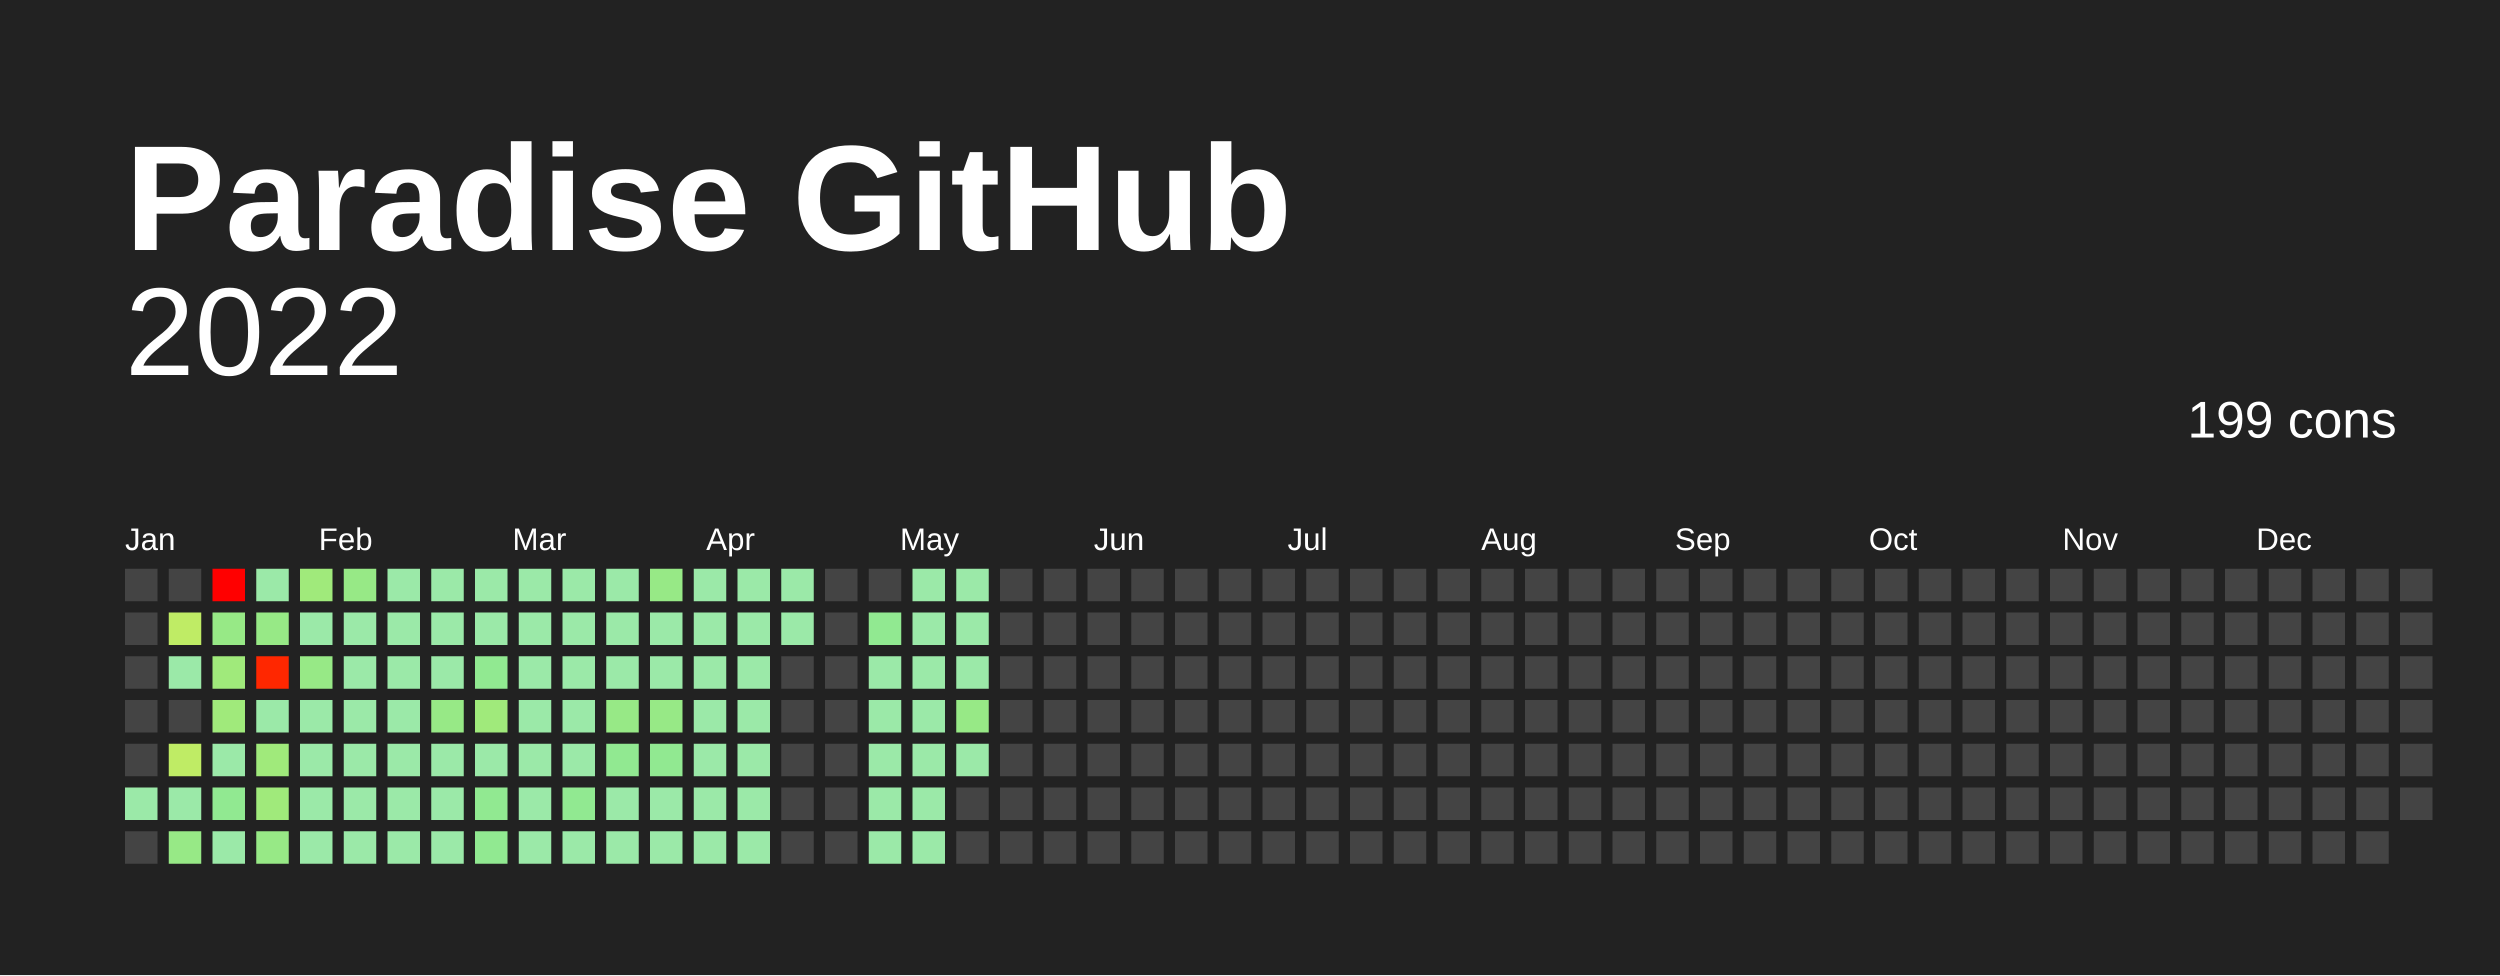
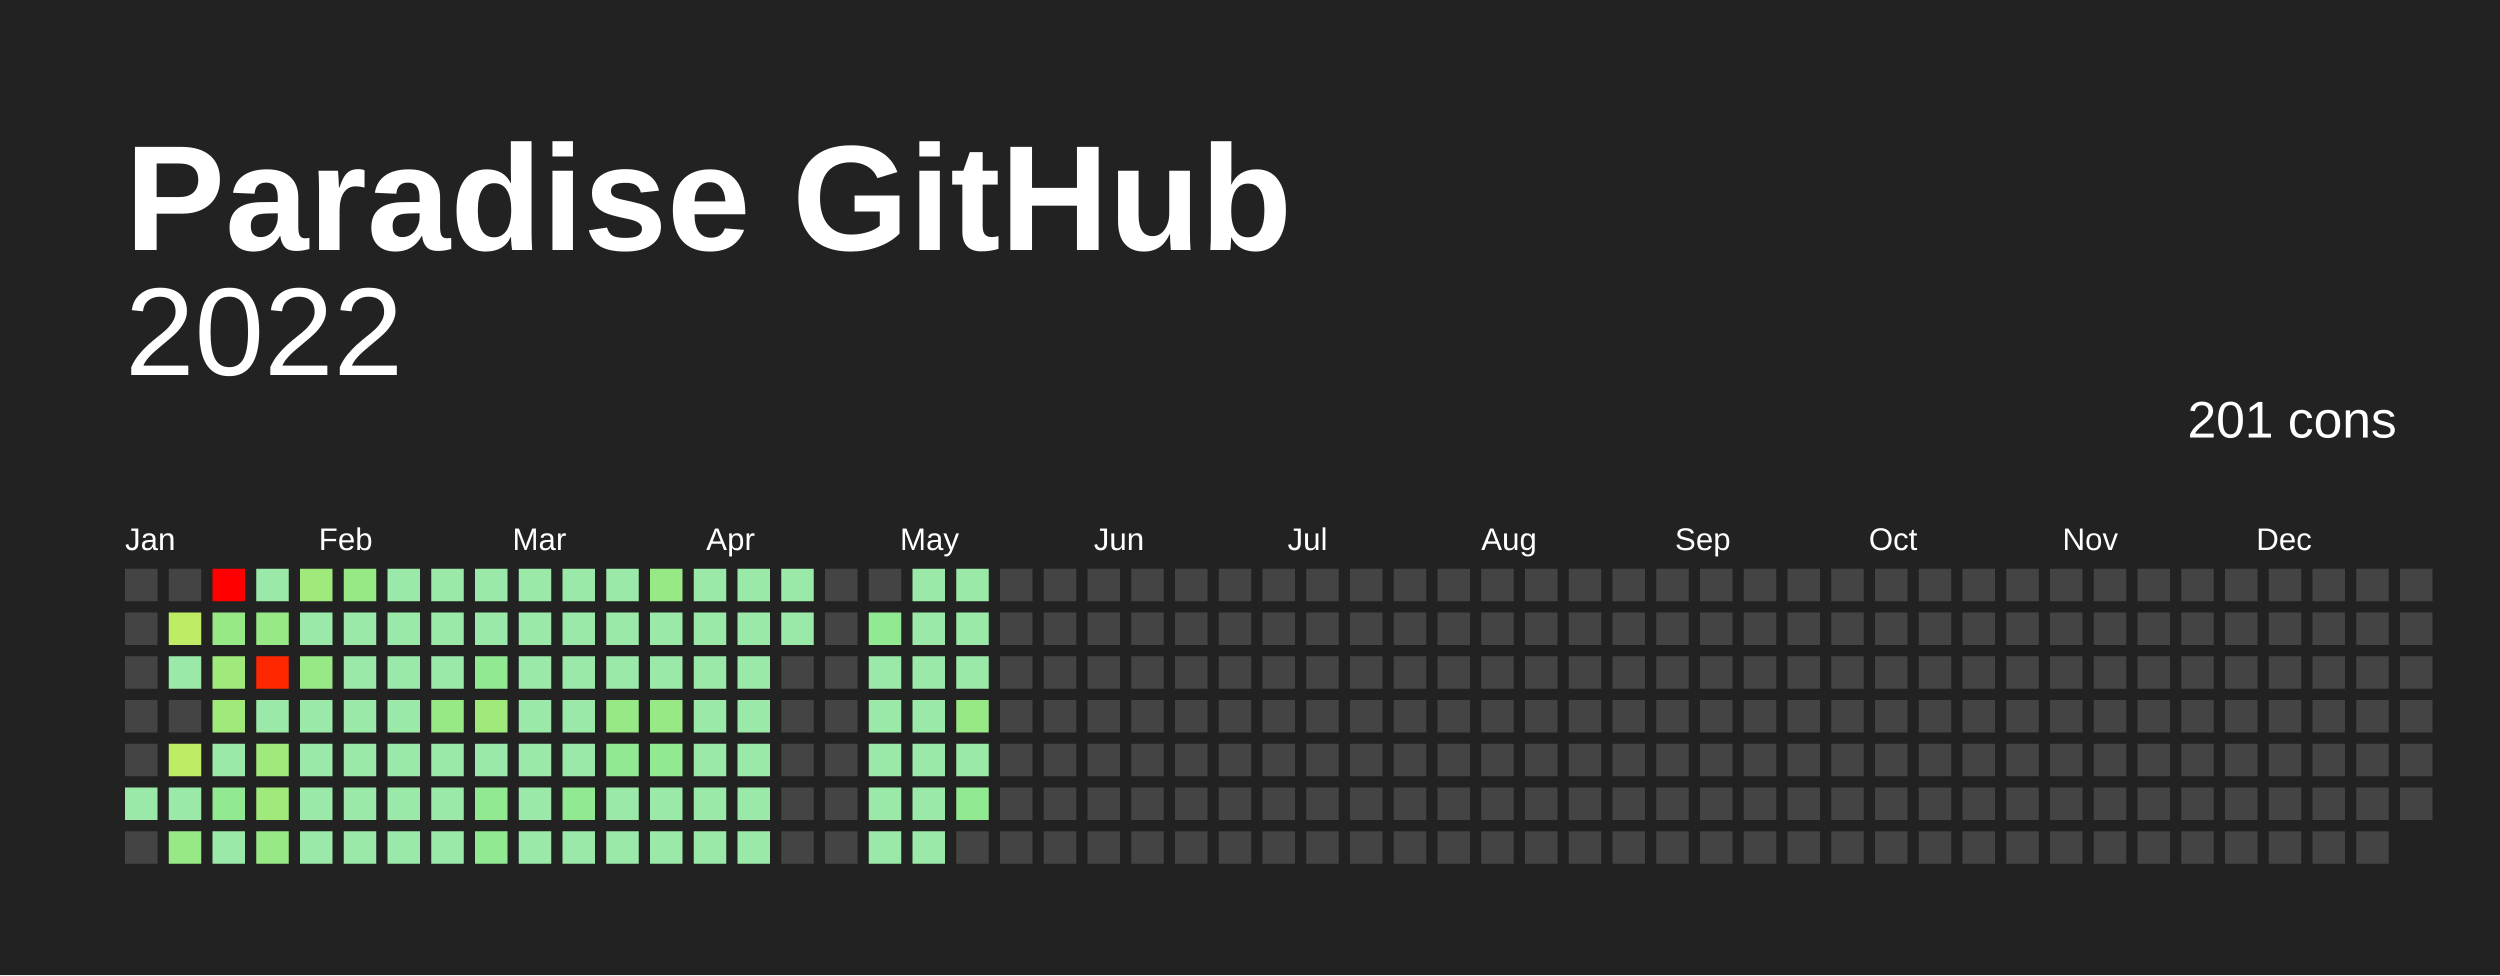
<svg xmlns="http://www.w3.org/2000/svg" baseProfile="full" height="78mm" version="1.1" viewBox="0,0,200,78" width="200mm">
  <defs />
  <rect fill="#222222" height="78" width="200" x="0" y="0" />
  <text fill="#FFFFFF" style="font-size:12px; font-family:Arial; font-weight:bold;" x="10" y="20">Paradise GitHub</text>
  <text alignment-baseline="hanging" fill="#FFFFFF" style="font-size:10.0px; font-family:Arial;" x="10" y="30">2022</text>
-   <text alignment-baseline="hanging" fill="#FFFFFF" style="font-size:4.125px; font-family:Arial;" x="175" y="35">199 cons</text>
+   <text alignment-baseline="hanging" fill="#FFFFFF" style="font-size:4.125px; font-family:Arial;" x="175" y="35">201 cons</text>
  <text fill="#FFFFFF" style="font-size:2.5px; font-family:Arial" x="10.0" y="44">Jan</text>
  <text fill="#FFFFFF" style="font-size:2.5px; font-family:Arial" x="25.5" y="44">Feb</text>
  <text fill="#FFFFFF" style="font-size:2.5px; font-family:Arial" x="41.0" y="44">Mar</text>
  <text fill="#FFFFFF" style="font-size:2.5px; font-family:Arial" x="56.5" y="44">Apr</text>
  <text fill="#FFFFFF" style="font-size:2.5px; font-family:Arial" x="72.0" y="44">May</text>
  <text fill="#FFFFFF" style="font-size:2.5px; font-family:Arial" x="87.5" y="44">Jun</text>
  <text fill="#FFFFFF" style="font-size:2.5px; font-family:Arial" x="103.0" y="44">Jul</text>
  <text fill="#FFFFFF" style="font-size:2.5px; font-family:Arial" x="118.5" y="44">Aug</text>
  <text fill="#FFFFFF" style="font-size:2.5px; font-family:Arial" x="134.0" y="44">Sep</text>
  <text fill="#FFFFFF" style="font-size:2.5px; font-family:Arial" x="149.5" y="44">Oct</text>
  <text fill="#FFFFFF" style="font-size:2.5px; font-family:Arial" x="165.0" y="44">Nov</text>
  <text fill="#FFFFFF" style="font-size:2.5px; font-family:Arial" x="180.5" y="44">Dec</text>
  <rect fill="#444444" height="2.6" width="2.6" x="10.0" y="45.5" />
  <rect fill="#444444" height="2.6" width="2.6" x="10.0" y="49.0" />
  <rect fill="#444444" height="2.6" width="2.6" x="10.0" y="52.5" />
  <rect fill="#444444" height="2.6" width="2.6" x="10.0" y="56.0" />
  <rect fill="#444444" height="2.6" width="2.6" x="10.0" y="59.5" />
  <rect fill="#9be9a8" height="2.6" width="2.6" x="10.0" y="63.0" />
  <rect fill="#444444" height="2.6" width="2.6" x="10.0" y="66.5" />
  <rect fill="#444444" height="2.6" width="2.6" x="13.5" y="45.5" />
  <rect fill="#bfec65" height="2.6" width="2.6" x="13.5" y="49.0" />
  <rect fill="#9be9a8" height="2.6" width="2.6" x="13.5" y="52.5" />
  <rect fill="#444444" height="2.6" width="2.6" x="13.5" y="56.0" />
  <rect fill="#bfec65" height="2.6" width="2.6" x="13.5" y="59.5" />
  <rect fill="#9be9a8" height="2.6" width="2.6" x="13.5" y="63.0" />
  <rect fill="#97e986" height="2.6" width="2.6" x="13.5" y="66.5" />
  <rect fill="red" height="2.6" width="2.6" x="17.0" y="45.5" />
  <rect fill="#97e986" height="2.6" width="2.6" x="17.0" y="49.0" />
  <rect fill="#a0ea7b" height="2.6" width="2.6" x="17.0" y="52.5" />
  <rect fill="#a0ea7b" height="2.6" width="2.6" x="17.0" y="56.0" />
  <rect fill="#9be9a8" height="2.6" width="2.6" x="17.0" y="59.5" />
  <rect fill="#91e991" height="2.6" width="2.6" x="17.0" y="63.0" />
  <rect fill="#9be9a8" height="2.6" width="2.6" x="17.0" y="66.5" />
  <rect fill="#9be9a8" height="2.6" width="2.6" x="20.5" y="45.5" />
  <rect fill="#97e986" height="2.6" width="2.6" x="20.5" y="49.0" />
  <rect fill="#ff2700" height="2.6" width="2.6" x="20.5" y="52.5" />
  <rect fill="#9be9a8" height="2.6" width="2.6" x="20.5" y="56.0" />
  <rect fill="#a0ea7b" height="2.6" width="2.6" x="20.5" y="59.5" />
  <rect fill="#a0ea7b" height="2.6" width="2.6" x="20.5" y="63.0" />
  <rect fill="#97e986" height="2.6" width="2.6" x="20.5" y="66.5" />
  <rect fill="#a0ea7b" height="2.6" width="2.6" x="24.0" y="45.5" />
  <rect fill="#9be9a8" height="2.6" width="2.6" x="24.0" y="49.0" />
  <rect fill="#97e986" height="2.6" width="2.6" x="24.0" y="52.5" />
  <rect fill="#9be9a8" height="2.6" width="2.6" x="24.0" y="56.0" />
  <rect fill="#9be9a8" height="2.6" width="2.6" x="24.0" y="59.5" />
  <rect fill="#9be9a8" height="2.6" width="2.6" x="24.0" y="63.0" />
  <rect fill="#9be9a8" height="2.6" width="2.6" x="24.0" y="66.5" />
  <rect fill="#97e986" height="2.6" width="2.6" x="27.5" y="45.5" />
  <rect fill="#9be9a8" height="2.6" width="2.6" x="27.5" y="49.0" />
  <rect fill="#9be9a8" height="2.6" width="2.6" x="27.5" y="52.5" />
  <rect fill="#9be9a8" height="2.6" width="2.6" x="27.5" y="56.0" />
  <rect fill="#9be9a8" height="2.6" width="2.6" x="27.5" y="59.5" />
  <rect fill="#9be9a8" height="2.6" width="2.6" x="27.5" y="63.0" />
  <rect fill="#9be9a8" height="2.6" width="2.6" x="27.5" y="66.5" />
  <rect fill="#9be9a8" height="2.6" width="2.6" x="31.0" y="45.5" />
  <rect fill="#9be9a8" height="2.6" width="2.6" x="31.0" y="49.0" />
  <rect fill="#9be9a8" height="2.6" width="2.6" x="31.0" y="52.5" />
  <rect fill="#9be9a8" height="2.6" width="2.6" x="31.0" y="56.0" />
  <rect fill="#9be9a8" height="2.6" width="2.6" x="31.0" y="59.5" />
  <rect fill="#9be9a8" height="2.6" width="2.6" x="31.0" y="63.0" />
  <rect fill="#9be9a8" height="2.6" width="2.6" x="31.0" y="66.5" />
  <rect fill="#9be9a8" height="2.6" width="2.6" x="34.5" y="45.5" />
  <rect fill="#9be9a8" height="2.6" width="2.6" x="34.5" y="49.0" />
  <rect fill="#9be9a8" height="2.6" width="2.6" x="34.5" y="52.5" />
  <rect fill="#97e986" height="2.6" width="2.6" x="34.5" y="56.0" />
  <rect fill="#9be9a8" height="2.6" width="2.6" x="34.5" y="59.5" />
  <rect fill="#9be9a8" height="2.6" width="2.6" x="34.5" y="63.0" />
  <rect fill="#9be9a8" height="2.6" width="2.6" x="34.5" y="66.5" />
  <rect fill="#9be9a8" height="2.6" width="2.6" x="38.0" y="45.5" />
  <rect fill="#9be9a8" height="2.6" width="2.6" x="38.0" y="49.0" />
  <rect fill="#91e991" height="2.6" width="2.6" x="38.0" y="52.5" />
  <rect fill="#a0ea7b" height="2.6" width="2.6" x="38.0" y="56.0" />
  <rect fill="#9be9a8" height="2.6" width="2.6" x="38.0" y="59.5" />
  <rect fill="#91e991" height="2.6" width="2.6" x="38.0" y="63.0" />
  <rect fill="#91e991" height="2.6" width="2.6" x="38.0" y="66.5" />
  <rect fill="#9be9a8" height="2.6" width="2.6" x="41.5" y="45.5" />
  <rect fill="#9be9a8" height="2.6" width="2.6" x="41.5" y="49.0" />
  <rect fill="#9be9a8" height="2.6" width="2.6" x="41.5" y="52.5" />
  <rect fill="#9be9a8" height="2.6" width="2.6" x="41.5" y="56.0" />
  <rect fill="#9be9a8" height="2.6" width="2.6" x="41.5" y="59.5" />
  <rect fill="#9be9a8" height="2.6" width="2.6" x="41.5" y="63.0" />
  <rect fill="#9be9a8" height="2.6" width="2.6" x="41.5" y="66.5" />
  <rect fill="#9be9a8" height="2.6" width="2.6" x="45.0" y="45.5" />
  <rect fill="#9be9a8" height="2.6" width="2.6" x="45.0" y="49.0" />
  <rect fill="#9be9a8" height="2.6" width="2.6" x="45.0" y="52.5" />
  <rect fill="#9be9a8" height="2.6" width="2.6" x="45.0" y="56.0" />
  <rect fill="#9be9a8" height="2.6" width="2.6" x="45.0" y="59.5" />
  <rect fill="#91e991" height="2.6" width="2.6" x="45.0" y="63.0" />
  <rect fill="#9be9a8" height="2.6" width="2.6" x="45.0" y="66.5" />
  <rect fill="#9be9a8" height="2.6" width="2.6" x="48.5" y="45.5" />
  <rect fill="#9be9a8" height="2.6" width="2.6" x="48.5" y="49.0" />
  <rect fill="#9be9a8" height="2.6" width="2.6" x="48.5" y="52.5" />
  <rect fill="#97e986" height="2.6" width="2.6" x="48.5" y="56.0" />
  <rect fill="#91e991" height="2.6" width="2.6" x="48.5" y="59.5" />
  <rect fill="#9be9a8" height="2.6" width="2.6" x="48.5" y="63.0" />
  <rect fill="#9be9a8" height="2.6" width="2.6" x="48.5" y="66.5" />
  <rect fill="#97e986" height="2.6" width="2.6" x="52.0" y="45.5" />
  <rect fill="#9be9a8" height="2.6" width="2.6" x="52.0" y="49.0" />
  <rect fill="#9be9a8" height="2.6" width="2.6" x="52.0" y="52.5" />
  <rect fill="#97e986" height="2.6" width="2.6" x="52.0" y="56.0" />
  <rect fill="#91e991" height="2.6" width="2.6" x="52.0" y="59.5" />
  <rect fill="#9be9a8" height="2.6" width="2.6" x="52.0" y="63.0" />
  <rect fill="#9be9a8" height="2.6" width="2.6" x="52.0" y="66.5" />
  <rect fill="#9be9a8" height="2.6" width="2.6" x="55.5" y="45.5" />
  <rect fill="#9be9a8" height="2.6" width="2.6" x="55.5" y="49.0" />
  <rect fill="#9be9a8" height="2.6" width="2.6" x="55.5" y="52.5" />
  <rect fill="#9be9a8" height="2.6" width="2.6" x="55.5" y="56.0" />
  <rect fill="#9be9a8" height="2.6" width="2.6" x="55.5" y="59.5" />
  <rect fill="#9be9a8" height="2.6" width="2.6" x="55.5" y="63.0" />
  <rect fill="#9be9a8" height="2.6" width="2.6" x="55.5" y="66.5" />
  <rect fill="#9be9a8" height="2.6" width="2.6" x="59.0" y="45.5" />
  <rect fill="#9be9a8" height="2.6" width="2.6" x="59.0" y="49.0" />
  <rect fill="#9be9a8" height="2.6" width="2.6" x="59.0" y="52.5" />
  <rect fill="#9be9a8" height="2.6" width="2.6" x="59.0" y="56.0" />
  <rect fill="#9be9a8" height="2.6" width="2.6" x="59.0" y="59.5" />
  <rect fill="#9be9a8" height="2.6" width="2.6" x="59.0" y="63.0" />
  <rect fill="#9be9a8" height="2.6" width="2.6" x="59.0" y="66.5" />
  <rect fill="#9be9a8" height="2.6" width="2.6" x="62.5" y="45.5" />
  <rect fill="#9be9a8" height="2.6" width="2.6" x="62.5" y="49.0" />
  <rect fill="#444444" height="2.6" width="2.6" x="62.5" y="52.5" />
  <rect fill="#444444" height="2.6" width="2.6" x="62.5" y="56.0" />
  <rect fill="#444444" height="2.6" width="2.6" x="62.5" y="59.5" />
  <rect fill="#444444" height="2.6" width="2.6" x="62.5" y="63.0" />
  <rect fill="#444444" height="2.6" width="2.6" x="62.5" y="66.5" />
  <rect fill="#444444" height="2.6" width="2.6" x="66.0" y="45.5" />
  <rect fill="#444444" height="2.6" width="2.6" x="66.0" y="49.0" />
  <rect fill="#444444" height="2.6" width="2.6" x="66.0" y="52.5" />
  <rect fill="#444444" height="2.6" width="2.6" x="66.0" y="56.0" />
  <rect fill="#444444" height="2.6" width="2.6" x="66.0" y="59.5" />
  <rect fill="#444444" height="2.6" width="2.6" x="66.0" y="63.0" />
  <rect fill="#444444" height="2.6" width="2.6" x="66.0" y="66.5" />
  <rect fill="#444444" height="2.6" width="2.6" x="69.5" y="45.5" />
  <rect fill="#91e991" height="2.6" width="2.6" x="69.5" y="49.0" />
  <rect fill="#9be9a8" height="2.6" width="2.6" x="69.5" y="52.5" />
  <rect fill="#9be9a8" height="2.6" width="2.6" x="69.5" y="56.0" />
  <rect fill="#9be9a8" height="2.6" width="2.6" x="69.5" y="59.5" />
  <rect fill="#9be9a8" height="2.6" width="2.6" x="69.5" y="63.0" />
  <rect fill="#9be9a8" height="2.6" width="2.6" x="69.5" y="66.5" />
  <rect fill="#9be9a8" height="2.6" width="2.6" x="73.0" y="45.5" />
  <rect fill="#9be9a8" height="2.6" width="2.6" x="73.0" y="49.0" />
  <rect fill="#9be9a8" height="2.6" width="2.6" x="73.0" y="52.5" />
  <rect fill="#9be9a8" height="2.6" width="2.6" x="73.0" y="56.0" />
  <rect fill="#9be9a8" height="2.6" width="2.6" x="73.0" y="59.5" />
  <rect fill="#9be9a8" height="2.6" width="2.6" x="73.0" y="63.0" />
  <rect fill="#9be9a8" height="2.6" width="2.6" x="73.0" y="66.5" />
  <rect fill="#9be9a8" height="2.6" width="2.6" x="76.5" y="45.5" />
  <rect fill="#9be9a8" height="2.6" width="2.6" x="76.5" y="49.0" />
  <rect fill="#9be9a8" height="2.6" width="2.6" x="76.5" y="52.5" />
  <rect fill="#97e986" height="2.6" width="2.6" x="76.5" y="56.0" />
  <rect fill="#9be9a8" height="2.6" width="2.6" x="76.5" y="59.5" />
-   <rect fill="#444444" height="2.6" width="2.6" x="76.5" y="63.0" />
+   <rect fill="#91e991" height="2.6" width="2.6" x="76.5" y="63.0" />
  <rect fill="#444444" height="2.6" width="2.6" x="76.5" y="66.5" />
  <rect fill="#444444" height="2.6" width="2.6" x="80.0" y="45.5" />
  <rect fill="#444444" height="2.6" width="2.6" x="80.0" y="49.0" />
  <rect fill="#444444" height="2.6" width="2.6" x="80.0" y="52.5" />
  <rect fill="#444444" height="2.6" width="2.6" x="80.0" y="56.0" />
  <rect fill="#444444" height="2.6" width="2.6" x="80.0" y="59.5" />
  <rect fill="#444444" height="2.6" width="2.6" x="80.0" y="63.0" />
  <rect fill="#444444" height="2.6" width="2.6" x="80.0" y="66.5" />
  <rect fill="#444444" height="2.6" width="2.6" x="83.5" y="45.5" />
  <rect fill="#444444" height="2.6" width="2.6" x="83.5" y="49.0" />
  <rect fill="#444444" height="2.6" width="2.6" x="83.5" y="52.5" />
  <rect fill="#444444" height="2.6" width="2.6" x="83.5" y="56.0" />
  <rect fill="#444444" height="2.6" width="2.6" x="83.5" y="59.5" />
  <rect fill="#444444" height="2.6" width="2.6" x="83.5" y="63.0" />
  <rect fill="#444444" height="2.6" width="2.6" x="83.5" y="66.5" />
  <rect fill="#444444" height="2.6" width="2.6" x="87.0" y="45.5" />
  <rect fill="#444444" height="2.6" width="2.6" x="87.0" y="49.0" />
  <rect fill="#444444" height="2.6" width="2.6" x="87.0" y="52.5" />
  <rect fill="#444444" height="2.6" width="2.6" x="87.0" y="56.0" />
  <rect fill="#444444" height="2.6" width="2.6" x="87.0" y="59.5" />
  <rect fill="#444444" height="2.6" width="2.6" x="87.0" y="63.0" />
  <rect fill="#444444" height="2.6" width="2.6" x="87.0" y="66.5" />
  <rect fill="#444444" height="2.6" width="2.6" x="90.5" y="45.5" />
  <rect fill="#444444" height="2.6" width="2.6" x="90.5" y="49.0" />
  <rect fill="#444444" height="2.6" width="2.6" x="90.5" y="52.5" />
  <rect fill="#444444" height="2.6" width="2.6" x="90.5" y="56.0" />
  <rect fill="#444444" height="2.6" width="2.6" x="90.5" y="59.5" />
  <rect fill="#444444" height="2.6" width="2.6" x="90.5" y="63.0" />
  <rect fill="#444444" height="2.6" width="2.6" x="90.5" y="66.5" />
  <rect fill="#444444" height="2.6" width="2.6" x="94.0" y="45.5" />
  <rect fill="#444444" height="2.6" width="2.6" x="94.0" y="49.0" />
  <rect fill="#444444" height="2.6" width="2.6" x="94.0" y="52.5" />
  <rect fill="#444444" height="2.6" width="2.6" x="94.0" y="56.0" />
  <rect fill="#444444" height="2.6" width="2.6" x="94.0" y="59.5" />
  <rect fill="#444444" height="2.6" width="2.6" x="94.0" y="63.0" />
  <rect fill="#444444" height="2.6" width="2.6" x="94.0" y="66.5" />
  <rect fill="#444444" height="2.6" width="2.6" x="97.5" y="45.5" />
  <rect fill="#444444" height="2.6" width="2.6" x="97.5" y="49.0" />
  <rect fill="#444444" height="2.6" width="2.6" x="97.5" y="52.5" />
  <rect fill="#444444" height="2.6" width="2.6" x="97.5" y="56.0" />
  <rect fill="#444444" height="2.6" width="2.6" x="97.5" y="59.5" />
  <rect fill="#444444" height="2.6" width="2.6" x="97.5" y="63.0" />
  <rect fill="#444444" height="2.6" width="2.6" x="97.5" y="66.5" />
  <rect fill="#444444" height="2.6" width="2.6" x="101.0" y="45.5" />
  <rect fill="#444444" height="2.6" width="2.6" x="101.0" y="49.0" />
  <rect fill="#444444" height="2.6" width="2.6" x="101.0" y="52.5" />
  <rect fill="#444444" height="2.6" width="2.6" x="101.0" y="56.0" />
  <rect fill="#444444" height="2.6" width="2.6" x="101.0" y="59.5" />
  <rect fill="#444444" height="2.6" width="2.6" x="101.0" y="63.0" />
  <rect fill="#444444" height="2.6" width="2.6" x="101.0" y="66.5" />
  <rect fill="#444444" height="2.6" width="2.6" x="104.5" y="45.5" />
  <rect fill="#444444" height="2.6" width="2.6" x="104.5" y="49.0" />
  <rect fill="#444444" height="2.6" width="2.6" x="104.5" y="52.5" />
  <rect fill="#444444" height="2.6" width="2.6" x="104.5" y="56.0" />
  <rect fill="#444444" height="2.6" width="2.6" x="104.5" y="59.5" />
  <rect fill="#444444" height="2.6" width="2.6" x="104.5" y="63.0" />
  <rect fill="#444444" height="2.6" width="2.6" x="104.5" y="66.5" />
  <rect fill="#444444" height="2.6" width="2.6" x="108.0" y="45.5" />
  <rect fill="#444444" height="2.6" width="2.6" x="108.0" y="49.0" />
  <rect fill="#444444" height="2.6" width="2.6" x="108.0" y="52.5" />
  <rect fill="#444444" height="2.6" width="2.6" x="108.0" y="56.0" />
  <rect fill="#444444" height="2.6" width="2.6" x="108.0" y="59.5" />
  <rect fill="#444444" height="2.6" width="2.6" x="108.0" y="63.0" />
  <rect fill="#444444" height="2.6" width="2.6" x="108.0" y="66.5" />
  <rect fill="#444444" height="2.6" width="2.6" x="111.5" y="45.5" />
  <rect fill="#444444" height="2.6" width="2.6" x="111.5" y="49.0" />
  <rect fill="#444444" height="2.6" width="2.6" x="111.5" y="52.5" />
  <rect fill="#444444" height="2.6" width="2.6" x="111.5" y="56.0" />
  <rect fill="#444444" height="2.6" width="2.6" x="111.5" y="59.5" />
  <rect fill="#444444" height="2.6" width="2.6" x="111.5" y="63.0" />
  <rect fill="#444444" height="2.6" width="2.6" x="111.5" y="66.5" />
  <rect fill="#444444" height="2.6" width="2.6" x="115.0" y="45.5" />
  <rect fill="#444444" height="2.6" width="2.6" x="115.0" y="49.0" />
  <rect fill="#444444" height="2.6" width="2.6" x="115.0" y="52.5" />
  <rect fill="#444444" height="2.6" width="2.6" x="115.0" y="56.0" />
  <rect fill="#444444" height="2.6" width="2.6" x="115.0" y="59.5" />
  <rect fill="#444444" height="2.6" width="2.6" x="115.0" y="63.0" />
  <rect fill="#444444" height="2.6" width="2.6" x="115.0" y="66.5" />
  <rect fill="#444444" height="2.6" width="2.6" x="118.5" y="45.5" />
  <rect fill="#444444" height="2.6" width="2.6" x="118.5" y="49.0" />
  <rect fill="#444444" height="2.6" width="2.6" x="118.5" y="52.5" />
  <rect fill="#444444" height="2.6" width="2.6" x="118.5" y="56.0" />
  <rect fill="#444444" height="2.6" width="2.6" x="118.5" y="59.5" />
  <rect fill="#444444" height="2.6" width="2.6" x="118.5" y="63.0" />
  <rect fill="#444444" height="2.6" width="2.6" x="118.5" y="66.5" />
  <rect fill="#444444" height="2.6" width="2.6" x="122.0" y="45.5" />
  <rect fill="#444444" height="2.6" width="2.6" x="122.0" y="49.0" />
  <rect fill="#444444" height="2.6" width="2.6" x="122.0" y="52.5" />
  <rect fill="#444444" height="2.6" width="2.6" x="122.0" y="56.0" />
  <rect fill="#444444" height="2.6" width="2.6" x="122.0" y="59.5" />
  <rect fill="#444444" height="2.6" width="2.6" x="122.0" y="63.0" />
  <rect fill="#444444" height="2.6" width="2.6" x="122.0" y="66.5" />
  <rect fill="#444444" height="2.6" width="2.6" x="125.5" y="45.5" />
  <rect fill="#444444" height="2.6" width="2.6" x="125.5" y="49.0" />
  <rect fill="#444444" height="2.6" width="2.6" x="125.5" y="52.5" />
  <rect fill="#444444" height="2.6" width="2.6" x="125.5" y="56.0" />
  <rect fill="#444444" height="2.6" width="2.6" x="125.5" y="59.5" />
  <rect fill="#444444" height="2.6" width="2.6" x="125.5" y="63.0" />
  <rect fill="#444444" height="2.6" width="2.6" x="125.5" y="66.5" />
  <rect fill="#444444" height="2.6" width="2.6" x="129.0" y="45.5" />
  <rect fill="#444444" height="2.6" width="2.6" x="129.0" y="49.0" />
  <rect fill="#444444" height="2.6" width="2.6" x="129.0" y="52.5" />
  <rect fill="#444444" height="2.6" width="2.6" x="129.0" y="56.0" />
  <rect fill="#444444" height="2.6" width="2.6" x="129.0" y="59.5" />
  <rect fill="#444444" height="2.6" width="2.6" x="129.0" y="63.0" />
  <rect fill="#444444" height="2.6" width="2.6" x="129.0" y="66.5" />
  <rect fill="#444444" height="2.6" width="2.6" x="132.5" y="45.5" />
  <rect fill="#444444" height="2.6" width="2.6" x="132.5" y="49.0" />
  <rect fill="#444444" height="2.6" width="2.6" x="132.5" y="52.5" />
  <rect fill="#444444" height="2.6" width="2.6" x="132.5" y="56.0" />
  <rect fill="#444444" height="2.6" width="2.6" x="132.5" y="59.5" />
  <rect fill="#444444" height="2.6" width="2.6" x="132.5" y="63.0" />
  <rect fill="#444444" height="2.6" width="2.6" x="132.5" y="66.5" />
  <rect fill="#444444" height="2.6" width="2.6" x="136.0" y="45.5" />
  <rect fill="#444444" height="2.6" width="2.6" x="136.0" y="49.0" />
  <rect fill="#444444" height="2.6" width="2.6" x="136.0" y="52.5" />
  <rect fill="#444444" height="2.6" width="2.6" x="136.0" y="56.0" />
  <rect fill="#444444" height="2.6" width="2.6" x="136.0" y="59.5" />
  <rect fill="#444444" height="2.6" width="2.6" x="136.0" y="63.0" />
  <rect fill="#444444" height="2.6" width="2.6" x="136.0" y="66.5" />
  <rect fill="#444444" height="2.6" width="2.6" x="139.5" y="45.5" />
  <rect fill="#444444" height="2.6" width="2.6" x="139.5" y="49.0" />
  <rect fill="#444444" height="2.6" width="2.6" x="139.5" y="52.5" />
  <rect fill="#444444" height="2.6" width="2.6" x="139.5" y="56.0" />
  <rect fill="#444444" height="2.6" width="2.6" x="139.5" y="59.5" />
  <rect fill="#444444" height="2.6" width="2.6" x="139.5" y="63.0" />
  <rect fill="#444444" height="2.6" width="2.6" x="139.5" y="66.5" />
  <rect fill="#444444" height="2.6" width="2.6" x="143.0" y="45.5" />
  <rect fill="#444444" height="2.6" width="2.6" x="143.0" y="49.0" />
  <rect fill="#444444" height="2.6" width="2.6" x="143.0" y="52.5" />
  <rect fill="#444444" height="2.6" width="2.6" x="143.0" y="56.0" />
  <rect fill="#444444" height="2.6" width="2.6" x="143.0" y="59.5" />
  <rect fill="#444444" height="2.6" width="2.6" x="143.0" y="63.0" />
  <rect fill="#444444" height="2.6" width="2.6" x="143.0" y="66.5" />
  <rect fill="#444444" height="2.6" width="2.6" x="146.5" y="45.5" />
  <rect fill="#444444" height="2.6" width="2.6" x="146.5" y="49.0" />
  <rect fill="#444444" height="2.6" width="2.6" x="146.5" y="52.5" />
  <rect fill="#444444" height="2.6" width="2.6" x="146.5" y="56.0" />
  <rect fill="#444444" height="2.6" width="2.6" x="146.5" y="59.5" />
  <rect fill="#444444" height="2.6" width="2.6" x="146.5" y="63.0" />
  <rect fill="#444444" height="2.6" width="2.6" x="146.5" y="66.5" />
  <rect fill="#444444" height="2.6" width="2.6" x="150.0" y="45.5" />
  <rect fill="#444444" height="2.6" width="2.6" x="150.0" y="49.0" />
  <rect fill="#444444" height="2.6" width="2.6" x="150.0" y="52.5" />
  <rect fill="#444444" height="2.6" width="2.6" x="150.0" y="56.0" />
  <rect fill="#444444" height="2.6" width="2.6" x="150.0" y="59.5" />
  <rect fill="#444444" height="2.6" width="2.6" x="150.0" y="63.0" />
  <rect fill="#444444" height="2.6" width="2.6" x="150.0" y="66.5" />
  <rect fill="#444444" height="2.6" width="2.6" x="153.5" y="45.5" />
  <rect fill="#444444" height="2.6" width="2.6" x="153.5" y="49.0" />
  <rect fill="#444444" height="2.6" width="2.6" x="153.5" y="52.5" />
  <rect fill="#444444" height="2.6" width="2.6" x="153.5" y="56.0" />
  <rect fill="#444444" height="2.6" width="2.6" x="153.5" y="59.5" />
  <rect fill="#444444" height="2.6" width="2.6" x="153.5" y="63.0" />
  <rect fill="#444444" height="2.6" width="2.6" x="153.5" y="66.5" />
  <rect fill="#444444" height="2.6" width="2.6" x="157.0" y="45.5" />
  <rect fill="#444444" height="2.6" width="2.6" x="157.0" y="49.0" />
  <rect fill="#444444" height="2.6" width="2.6" x="157.0" y="52.5" />
  <rect fill="#444444" height="2.6" width="2.6" x="157.0" y="56.0" />
  <rect fill="#444444" height="2.6" width="2.6" x="157.0" y="59.5" />
  <rect fill="#444444" height="2.6" width="2.6" x="157.0" y="63.0" />
  <rect fill="#444444" height="2.6" width="2.6" x="157.0" y="66.5" />
  <rect fill="#444444" height="2.6" width="2.6" x="160.5" y="45.5" />
  <rect fill="#444444" height="2.6" width="2.6" x="160.5" y="49.0" />
  <rect fill="#444444" height="2.6" width="2.6" x="160.5" y="52.5" />
  <rect fill="#444444" height="2.6" width="2.6" x="160.5" y="56.0" />
  <rect fill="#444444" height="2.6" width="2.6" x="160.5" y="59.5" />
  <rect fill="#444444" height="2.6" width="2.6" x="160.5" y="63.0" />
  <rect fill="#444444" height="2.6" width="2.6" x="160.5" y="66.5" />
  <rect fill="#444444" height="2.6" width="2.6" x="164.0" y="45.5" />
  <rect fill="#444444" height="2.6" width="2.6" x="164.0" y="49.0" />
  <rect fill="#444444" height="2.6" width="2.6" x="164.0" y="52.5" />
  <rect fill="#444444" height="2.6" width="2.6" x="164.0" y="56.0" />
  <rect fill="#444444" height="2.6" width="2.6" x="164.0" y="59.5" />
  <rect fill="#444444" height="2.6" width="2.6" x="164.0" y="63.0" />
  <rect fill="#444444" height="2.6" width="2.6" x="164.0" y="66.5" />
  <rect fill="#444444" height="2.6" width="2.6" x="167.5" y="45.5" />
  <rect fill="#444444" height="2.6" width="2.6" x="167.5" y="49.0" />
  <rect fill="#444444" height="2.6" width="2.6" x="167.5" y="52.5" />
  <rect fill="#444444" height="2.6" width="2.6" x="167.5" y="56.0" />
  <rect fill="#444444" height="2.6" width="2.6" x="167.5" y="59.5" />
  <rect fill="#444444" height="2.6" width="2.6" x="167.5" y="63.0" />
  <rect fill="#444444" height="2.6" width="2.6" x="167.5" y="66.5" />
  <rect fill="#444444" height="2.6" width="2.6" x="171.0" y="45.5" />
  <rect fill="#444444" height="2.6" width="2.6" x="171.0" y="49.0" />
  <rect fill="#444444" height="2.6" width="2.6" x="171.0" y="52.5" />
  <rect fill="#444444" height="2.6" width="2.6" x="171.0" y="56.0" />
  <rect fill="#444444" height="2.6" width="2.6" x="171.0" y="59.5" />
  <rect fill="#444444" height="2.6" width="2.6" x="171.0" y="63.0" />
  <rect fill="#444444" height="2.6" width="2.6" x="171.0" y="66.5" />
  <rect fill="#444444" height="2.6" width="2.6" x="174.5" y="45.5" />
  <rect fill="#444444" height="2.6" width="2.6" x="174.5" y="49.0" />
  <rect fill="#444444" height="2.6" width="2.6" x="174.5" y="52.5" />
  <rect fill="#444444" height="2.6" width="2.6" x="174.5" y="56.0" />
  <rect fill="#444444" height="2.6" width="2.6" x="174.5" y="59.5" />
  <rect fill="#444444" height="2.6" width="2.6" x="174.5" y="63.0" />
  <rect fill="#444444" height="2.6" width="2.6" x="174.5" y="66.5" />
  <rect fill="#444444" height="2.6" width="2.6" x="178.0" y="45.5" />
  <rect fill="#444444" height="2.6" width="2.6" x="178.0" y="49.0" />
  <rect fill="#444444" height="2.6" width="2.6" x="178.0" y="52.5" />
  <rect fill="#444444" height="2.6" width="2.6" x="178.0" y="56.0" />
  <rect fill="#444444" height="2.6" width="2.6" x="178.0" y="59.5" />
  <rect fill="#444444" height="2.6" width="2.6" x="178.0" y="63.0" />
  <rect fill="#444444" height="2.6" width="2.6" x="178.0" y="66.5" />
  <rect fill="#444444" height="2.6" width="2.6" x="181.5" y="45.5" />
  <rect fill="#444444" height="2.6" width="2.6" x="181.5" y="49.0" />
  <rect fill="#444444" height="2.6" width="2.6" x="181.5" y="52.5" />
  <rect fill="#444444" height="2.6" width="2.6" x="181.5" y="56.0" />
  <rect fill="#444444" height="2.6" width="2.6" x="181.5" y="59.5" />
  <rect fill="#444444" height="2.6" width="2.6" x="181.5" y="63.0" />
  <rect fill="#444444" height="2.6" width="2.6" x="181.5" y="66.5" />
  <rect fill="#444444" height="2.6" width="2.6" x="185.0" y="45.5" />
  <rect fill="#444444" height="2.6" width="2.6" x="185.0" y="49.0" />
  <rect fill="#444444" height="2.6" width="2.6" x="185.0" y="52.5" />
  <rect fill="#444444" height="2.6" width="2.6" x="185.0" y="56.0" />
  <rect fill="#444444" height="2.6" width="2.6" x="185.0" y="59.5" />
  <rect fill="#444444" height="2.6" width="2.6" x="185.0" y="63.0" />
  <rect fill="#444444" height="2.6" width="2.6" x="185.0" y="66.5" />
  <rect fill="#444444" height="2.6" width="2.6" x="188.5" y="45.5" />
  <rect fill="#444444" height="2.6" width="2.6" x="188.5" y="49.0" />
  <rect fill="#444444" height="2.6" width="2.6" x="188.5" y="52.5" />
  <rect fill="#444444" height="2.6" width="2.6" x="188.5" y="56.0" />
  <rect fill="#444444" height="2.6" width="2.6" x="188.5" y="59.5" />
  <rect fill="#444444" height="2.6" width="2.6" x="188.5" y="63.0" />
  <rect fill="#444444" height="2.6" width="2.6" x="188.5" y="66.5" />
  <rect fill="#444444" height="2.6" width="2.6" x="192.0" y="45.5" />
  <rect fill="#444444" height="2.6" width="2.6" x="192.0" y="49.0" />
  <rect fill="#444444" height="2.6" width="2.6" x="192.0" y="52.5" />
  <rect fill="#444444" height="2.6" width="2.6" x="192.0" y="56.0" />
  <rect fill="#444444" height="2.6" width="2.6" x="192.0" y="59.5" />
  <rect fill="#444444" height="2.6" width="2.6" x="192.0" y="63.0" />
</svg>
